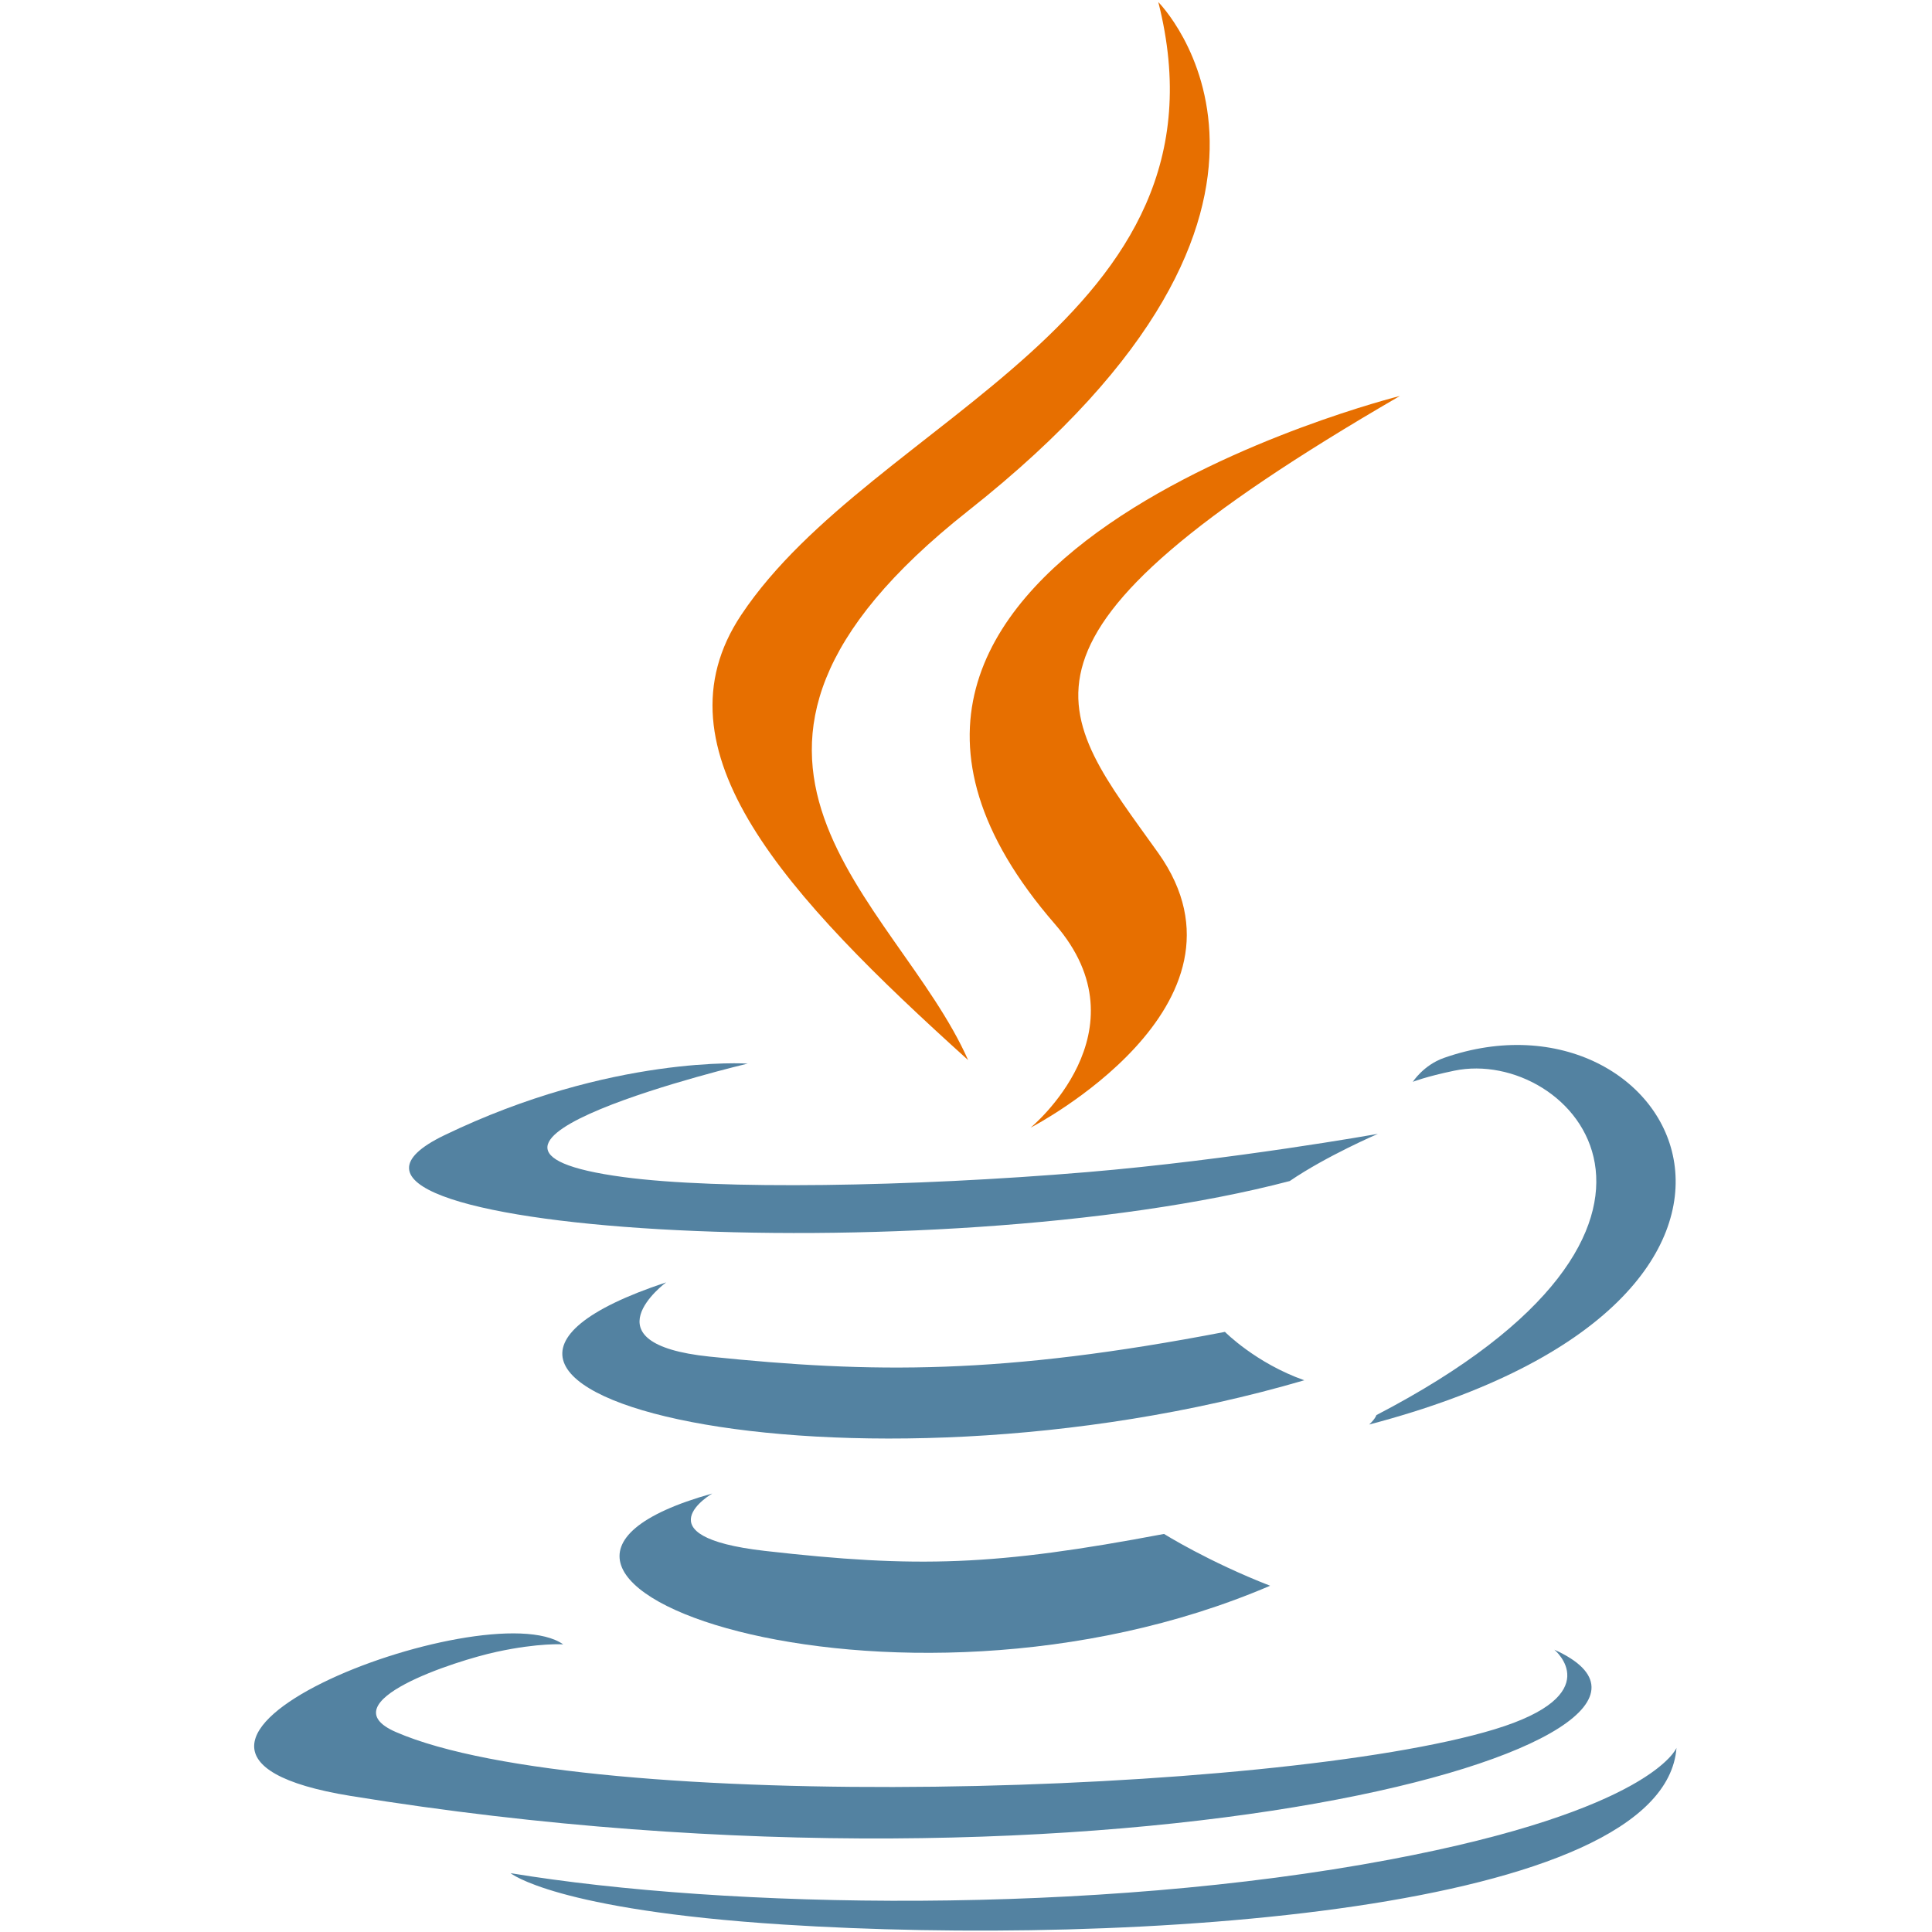
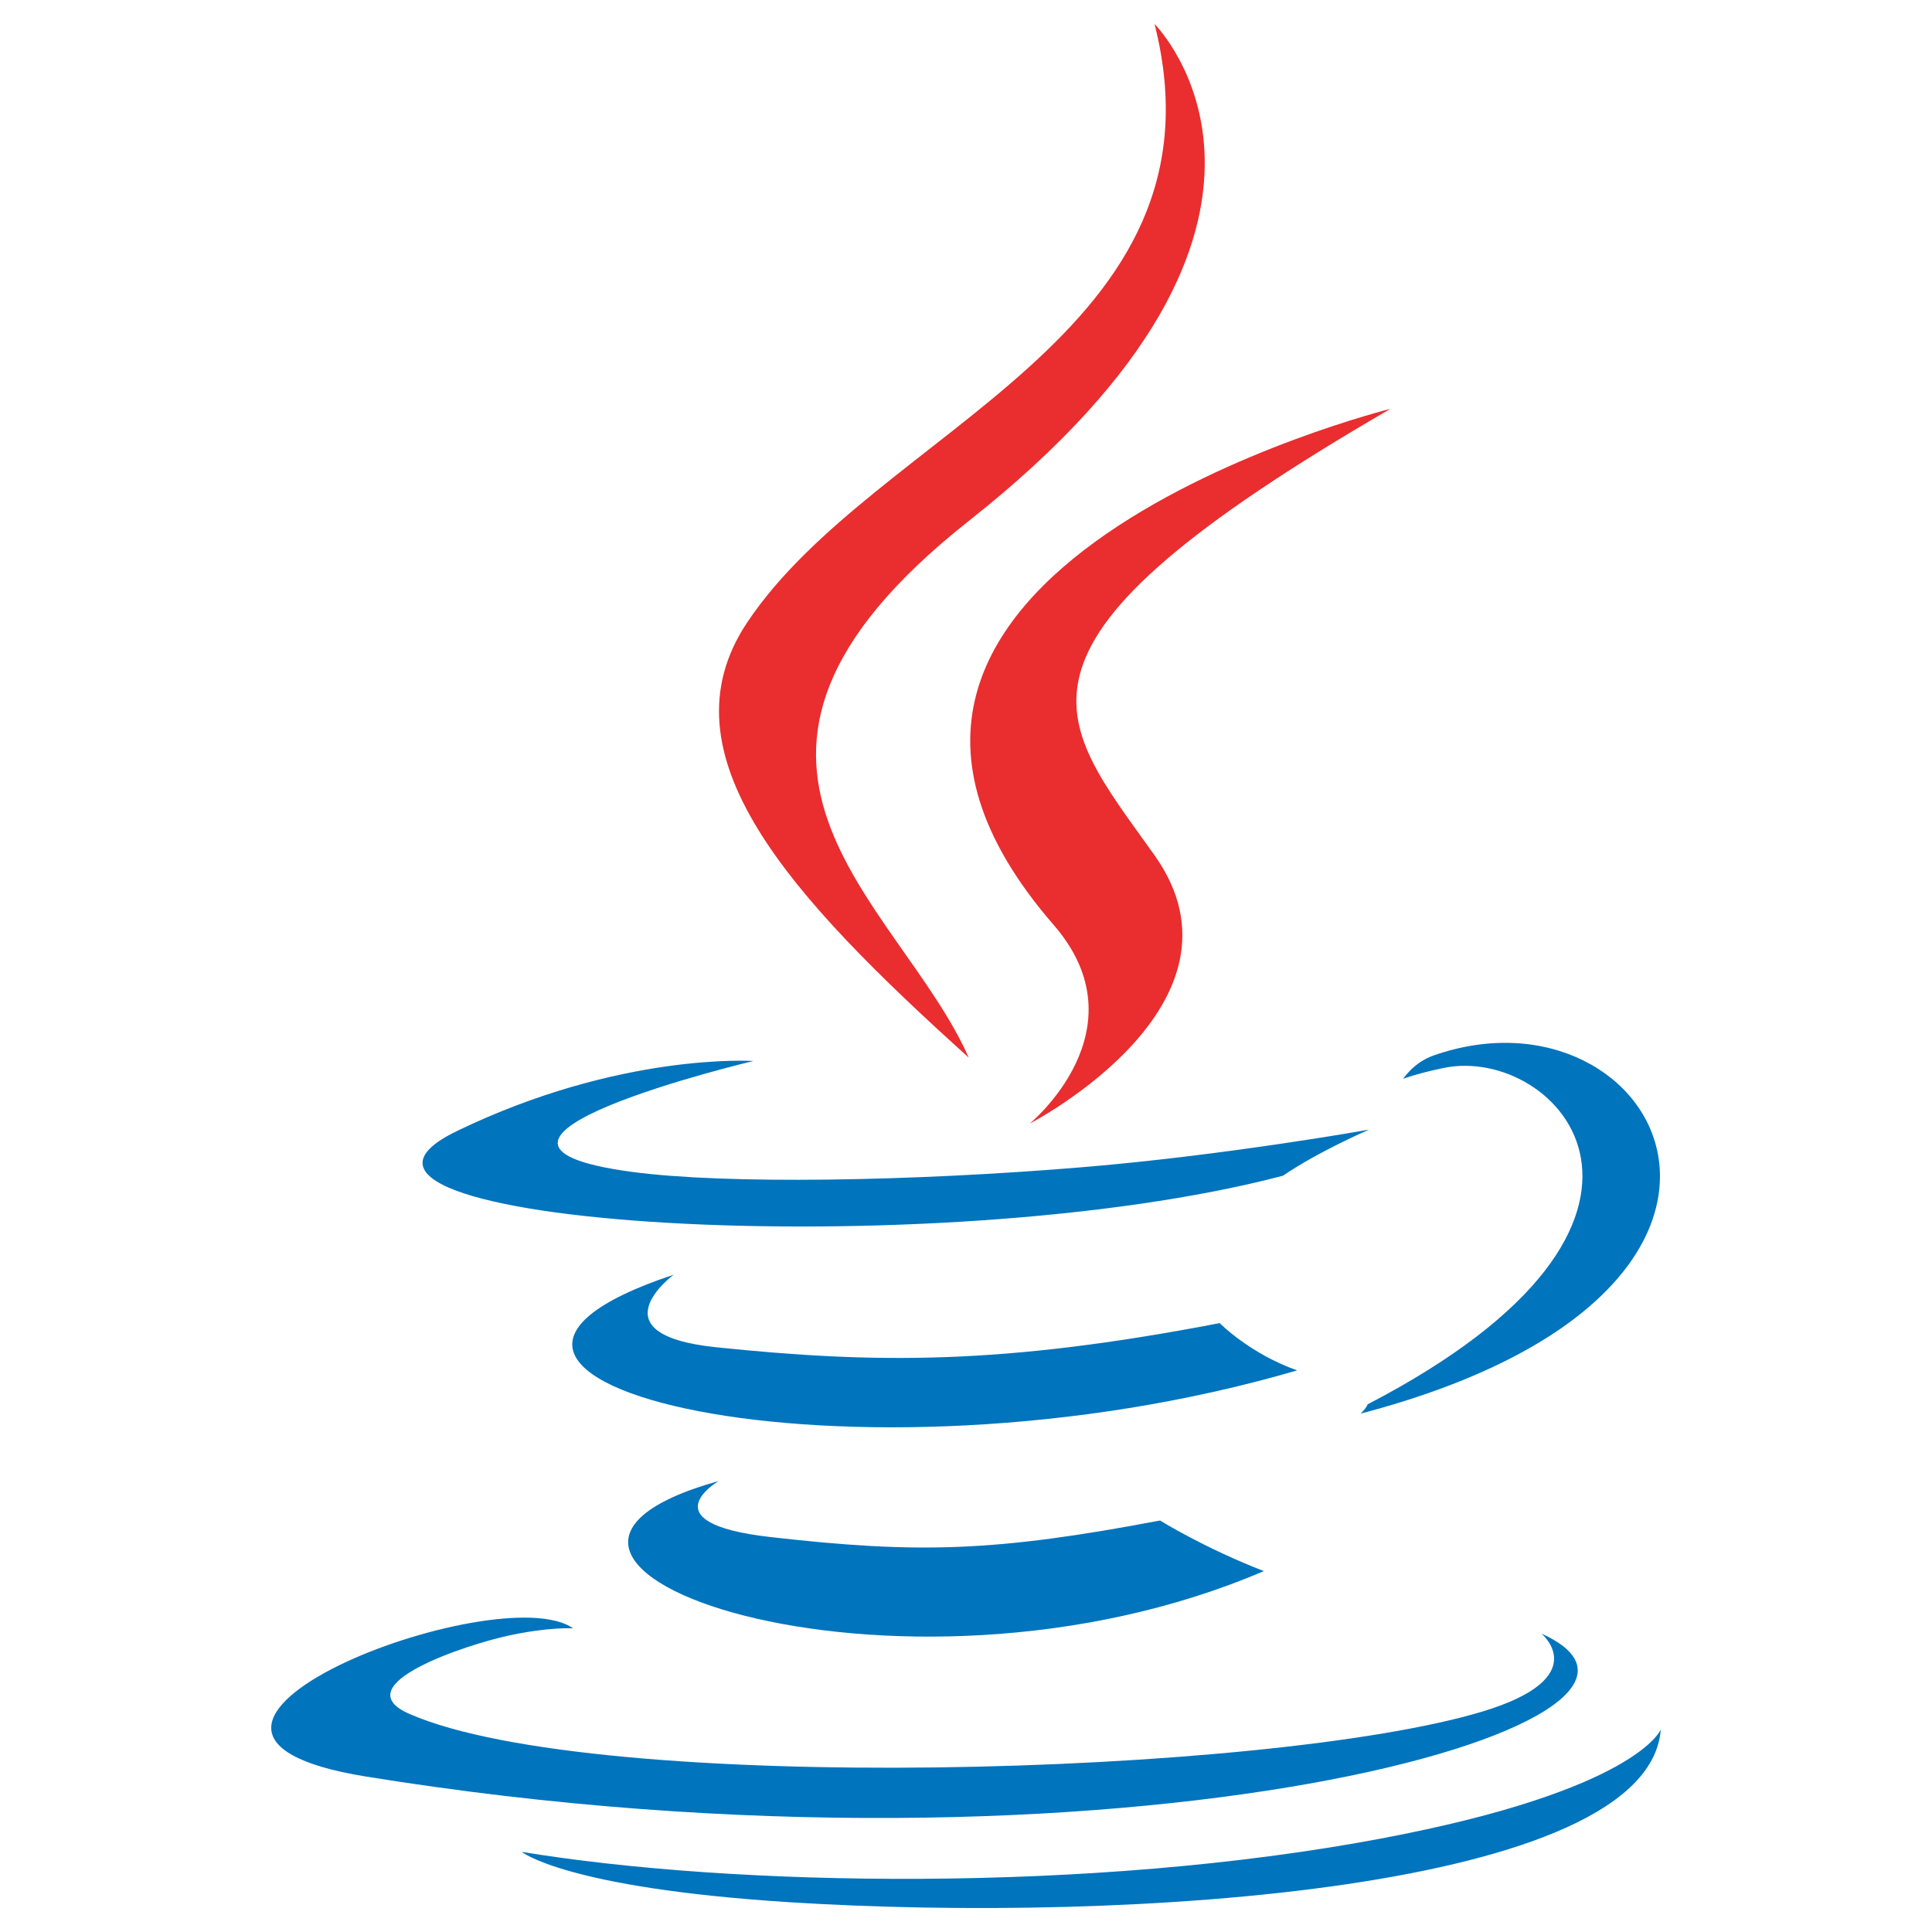
- <svg xmlns="http://www.w3.org/2000/svg" width="800px" height="800px" viewBox="-45 0 346 346" version="1.1" preserveAspectRatio="xMidYMid">
-   <g>
-     <path d="M82.554,267.473 C82.554,267.473 69.356,275.148 91.947,277.745 C119.316,280.867 133.303,280.42 163.464,274.711 C163.464,274.711 171.393,279.683 182.467,283.99 C114.856,312.967 29.448,282.311 82.554,267.473" fill="#5382A1">
- 
- </path>
-     <path d="M74.292,229.659 C74.292,229.659 59.489,240.617 82.097,242.955 C111.333,245.971 134.421,246.218 174.373,238.525 C174.373,238.525 179.899,244.127 188.588,247.191 C106.841,271.095 15.79,249.076 74.292,229.659" fill="#5382A1">
- 
- </path>
-     <path d="M143.942,165.515 C160.601,184.695 139.565,201.955 139.565,201.955 C139.565,201.955 181.866,180.118 162.439,152.772 C144.295,127.271 130.38,114.6 205.707,70.914 C205.707,70.914 87.469,100.444 143.942,165.515" fill="#E76F00">
- 
- </path>
-     <path d="M233.364,295.442 C233.364,295.442 243.131,303.489 222.607,309.715 C183.581,321.538 60.175,325.108 25.893,310.186 C13.57,304.825 36.68,297.385 43.949,295.824 C51.53,294.18 55.863,294.487 55.863,294.487 C42.158,284.832 -32.72,313.444 17.829,321.637 C155.682,343.993 269.121,311.571 233.364,295.442" fill="#5382A1">
- 
- </path>
-     <path d="M88.901,190.48 C88.901,190.48 26.129,205.389 66.672,210.803 C83.79,213.095 117.915,212.577 149.702,209.913 C175.68,207.722 201.765,203.063 201.765,203.063 C201.765,203.063 192.605,206.986 185.978,211.511 C122.234,228.276 -0.908,220.477 34.543,203.328 C64.524,188.836 88.901,190.48 88.901,190.48" fill="#5382A1">
- 
- </path>
-     <path d="M201.506,253.422 C266.305,219.75 236.345,187.392 215.433,191.751 C210.307,192.818 208.022,193.743 208.022,193.743 C208.022,193.743 209.925,190.762 213.559,189.472 C254.929,174.927 286.746,232.369 200.204,255.119 C200.204,255.12 201.207,254.224 201.506,253.422" fill="#5382A1">
- 
- </path>
-     <path d="M162.439,0.371 C162.439,0.371 198.326,36.27 128.402,91.472 C72.331,135.754 115.616,161.002 128.379,189.849 C95.649,160.318 71.63,134.323 87.744,110.128 C111.395,74.613 176.918,57.394 162.439,0.371" fill="#E76F00">
- 
- </path>
-     <path d="M95.268,344.665 C157.467,348.647 252.98,342.456 255.242,313.026 C255.242,313.026 250.894,324.183 203.838,333.043 C150.75,343.033 85.274,341.867 46.439,335.464 C46.44,335.463 54.389,342.044 95.268,344.665" fill="#5382A1">
- 
- </path>
-   </g>
+ <svg xmlns="http://www.w3.org/2000/svg" viewBox="0 0 128 128">
+   <path fill="#0074BD" d="M47.617 98.12s-4.767 2.774 3.397 3.71c9.892 1.13 14.947.968 25.845-1.092 0 0 2.871 1.795 6.873 3.351-24.439 10.47-55.308-.607-36.115-5.969zm-2.988-13.665s-5.348 3.959 2.823 4.805c10.567 1.091 18.91 1.18 33.354-1.6 0 0 1.993 2.025 5.132 3.131-29.542 8.64-62.446.68-41.309-6.336z" />
+   <path fill="#EA2D2E" d="M69.802 61.271c6.025 6.935-1.58 13.17-1.58 13.17s15.289-7.891 8.269-17.777c-6.559-9.215-11.587-13.792 15.635-29.58 0 .001-42.731 10.67-22.324 34.187z" />
+   <path fill="#0074BD" d="M102.123 108.229s3.529 2.91-3.888 5.159c-14.102 4.272-58.706 5.56-71.094.171-4.451-1.938 3.899-4.625 6.526-5.192 2.739-.593 4.303-.485 4.303-.485-4.953-3.487-32.013 6.85-13.743 9.815 49.821 8.076 90.817-3.637 77.896-9.468zM49.912 70.294s-22.686 5.389-8.033 7.348c6.188.828 18.518.638 30.011-.326 9.39-.789 18.813-2.474 18.813-2.474s-3.308 1.419-5.704 3.053c-23.042 6.061-67.544 3.238-54.731-2.958 10.832-5.239 19.644-4.643 19.644-4.643zm40.697 22.747c23.421-12.167 12.591-23.86 5.032-22.285-1.848.385-2.677.72-2.677.72s.688-1.079 2-1.543c14.953-5.255 26.451 15.503-4.823 23.725 0-.002.359-.327.468-.617z" />
+   <path fill="#EA2D2E" d="M76.491 1.587S89.459 14.563 64.188 34.51c-20.266 16.006-4.621 25.13-.007 35.559-11.831-10.673-20.509-20.07-14.688-28.815C58.041 28.42 81.722 22.195 76.491 1.587z" />
+   <path fill="#0074BD" d="M52.214 126.021c22.476 1.437 57-.8 57.817-11.436 0 0-1.571 4.032-18.577 7.231-19.186 3.612-42.854 3.191-56.887.874 0 .001 2.875 2.381 17.647 3.331z" />
</svg>
